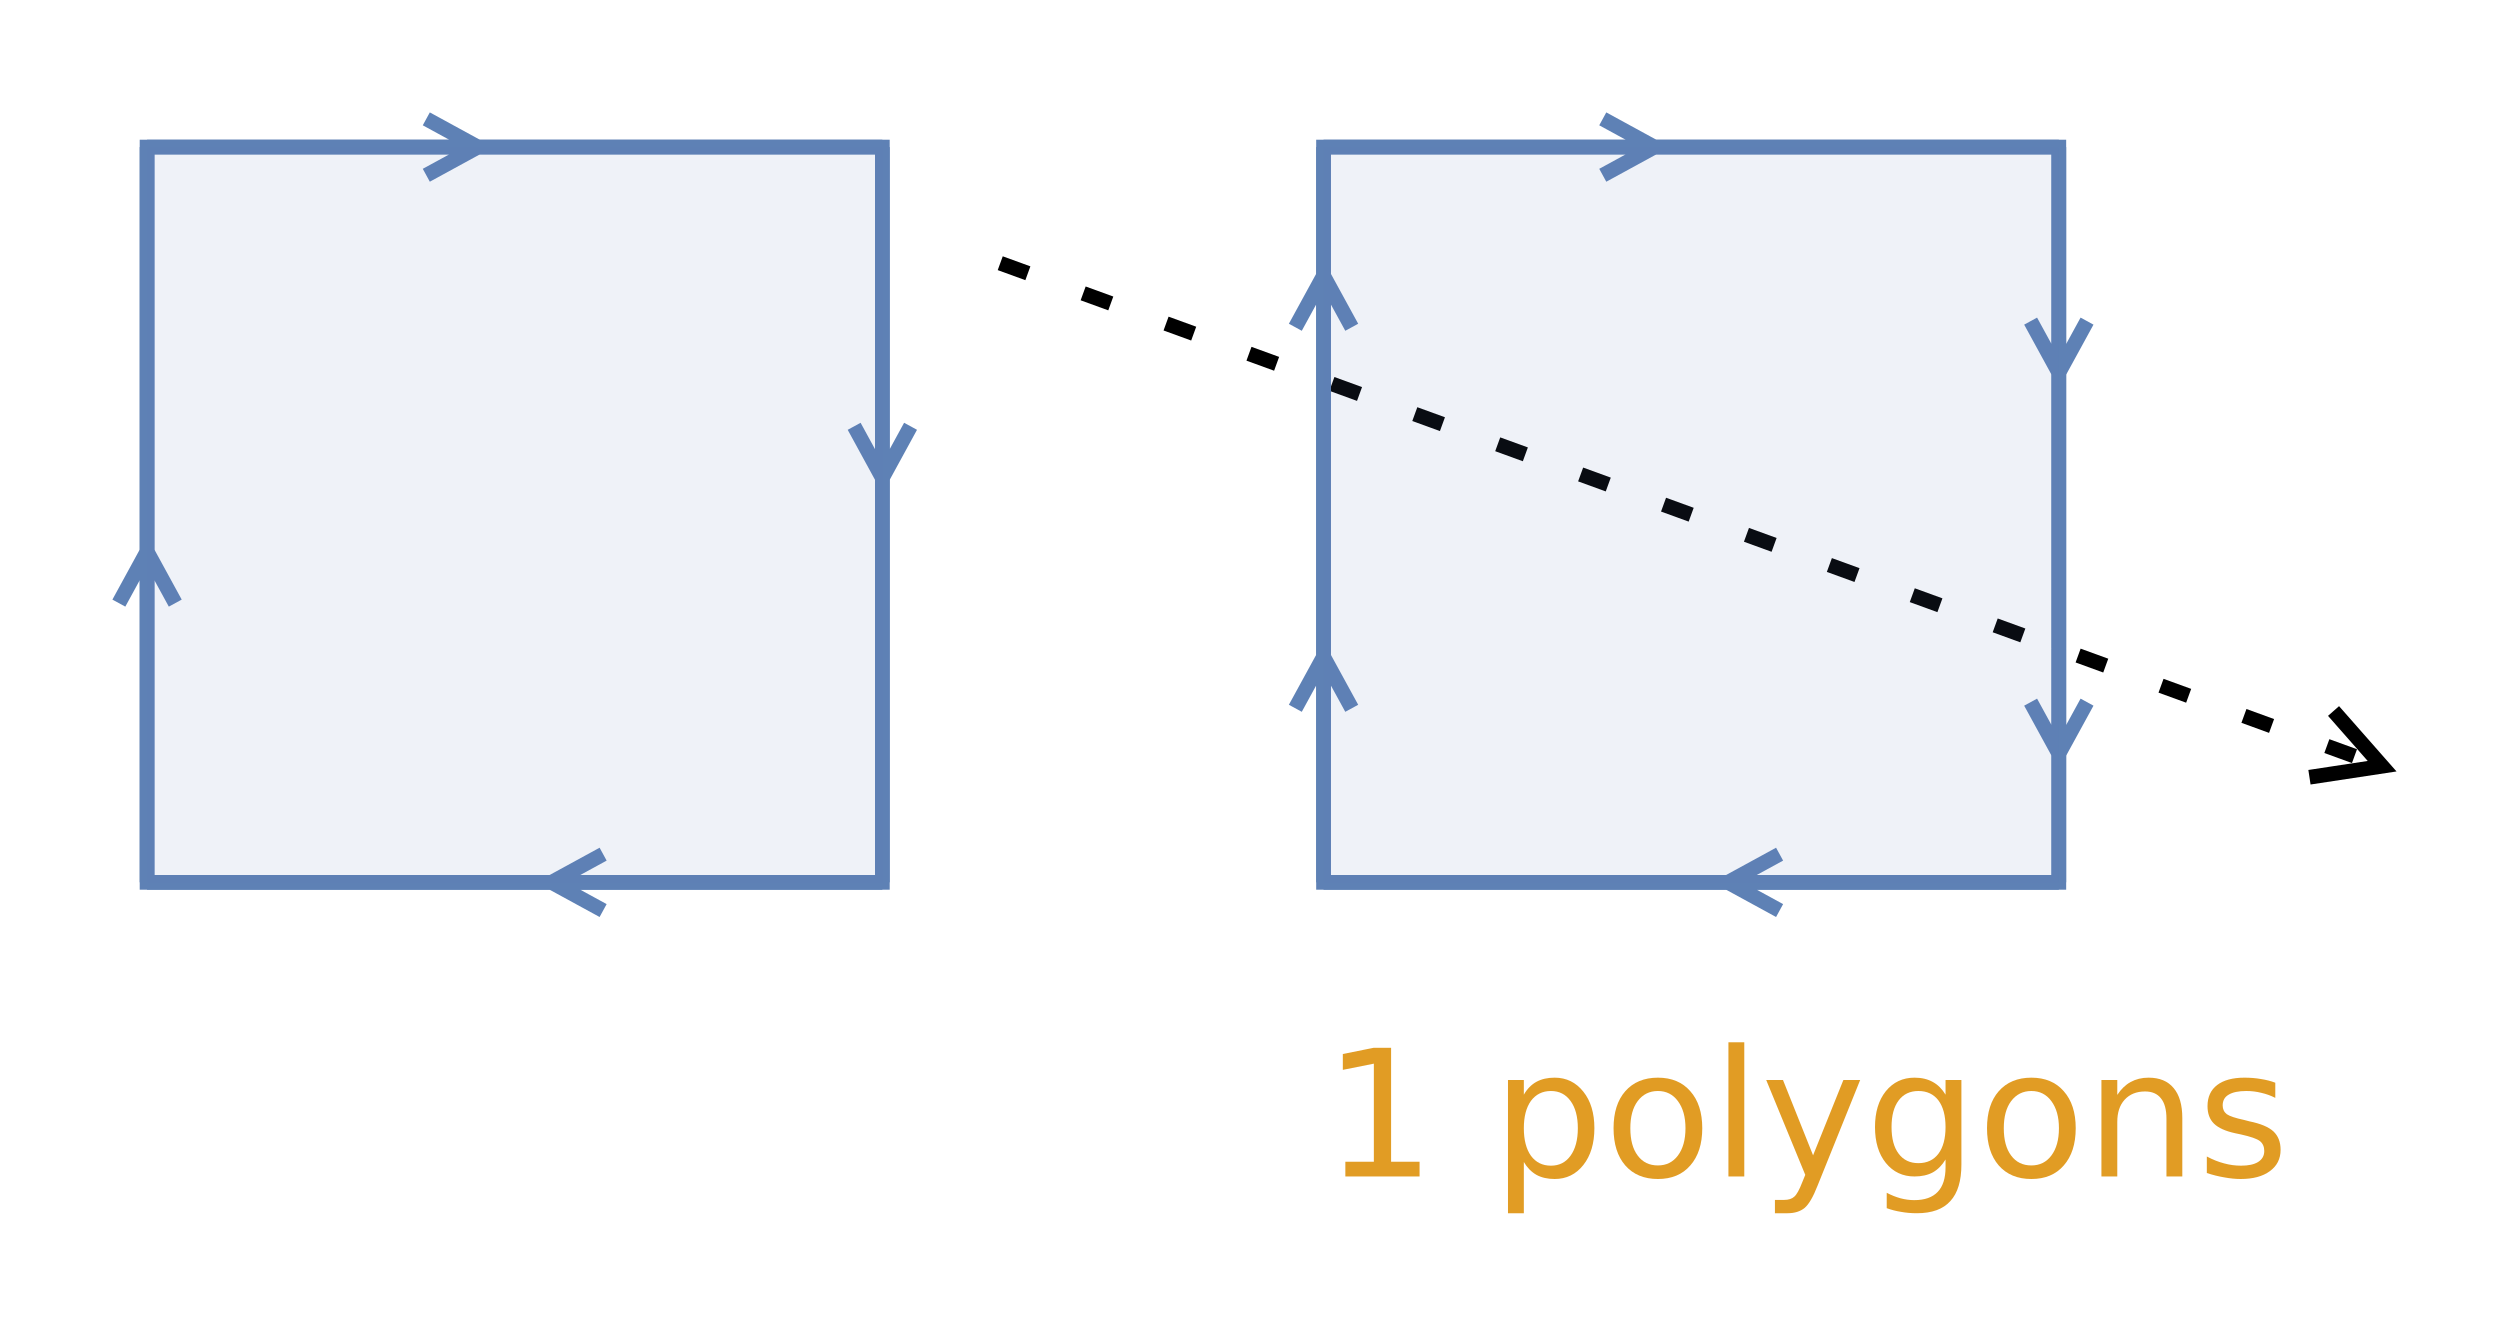
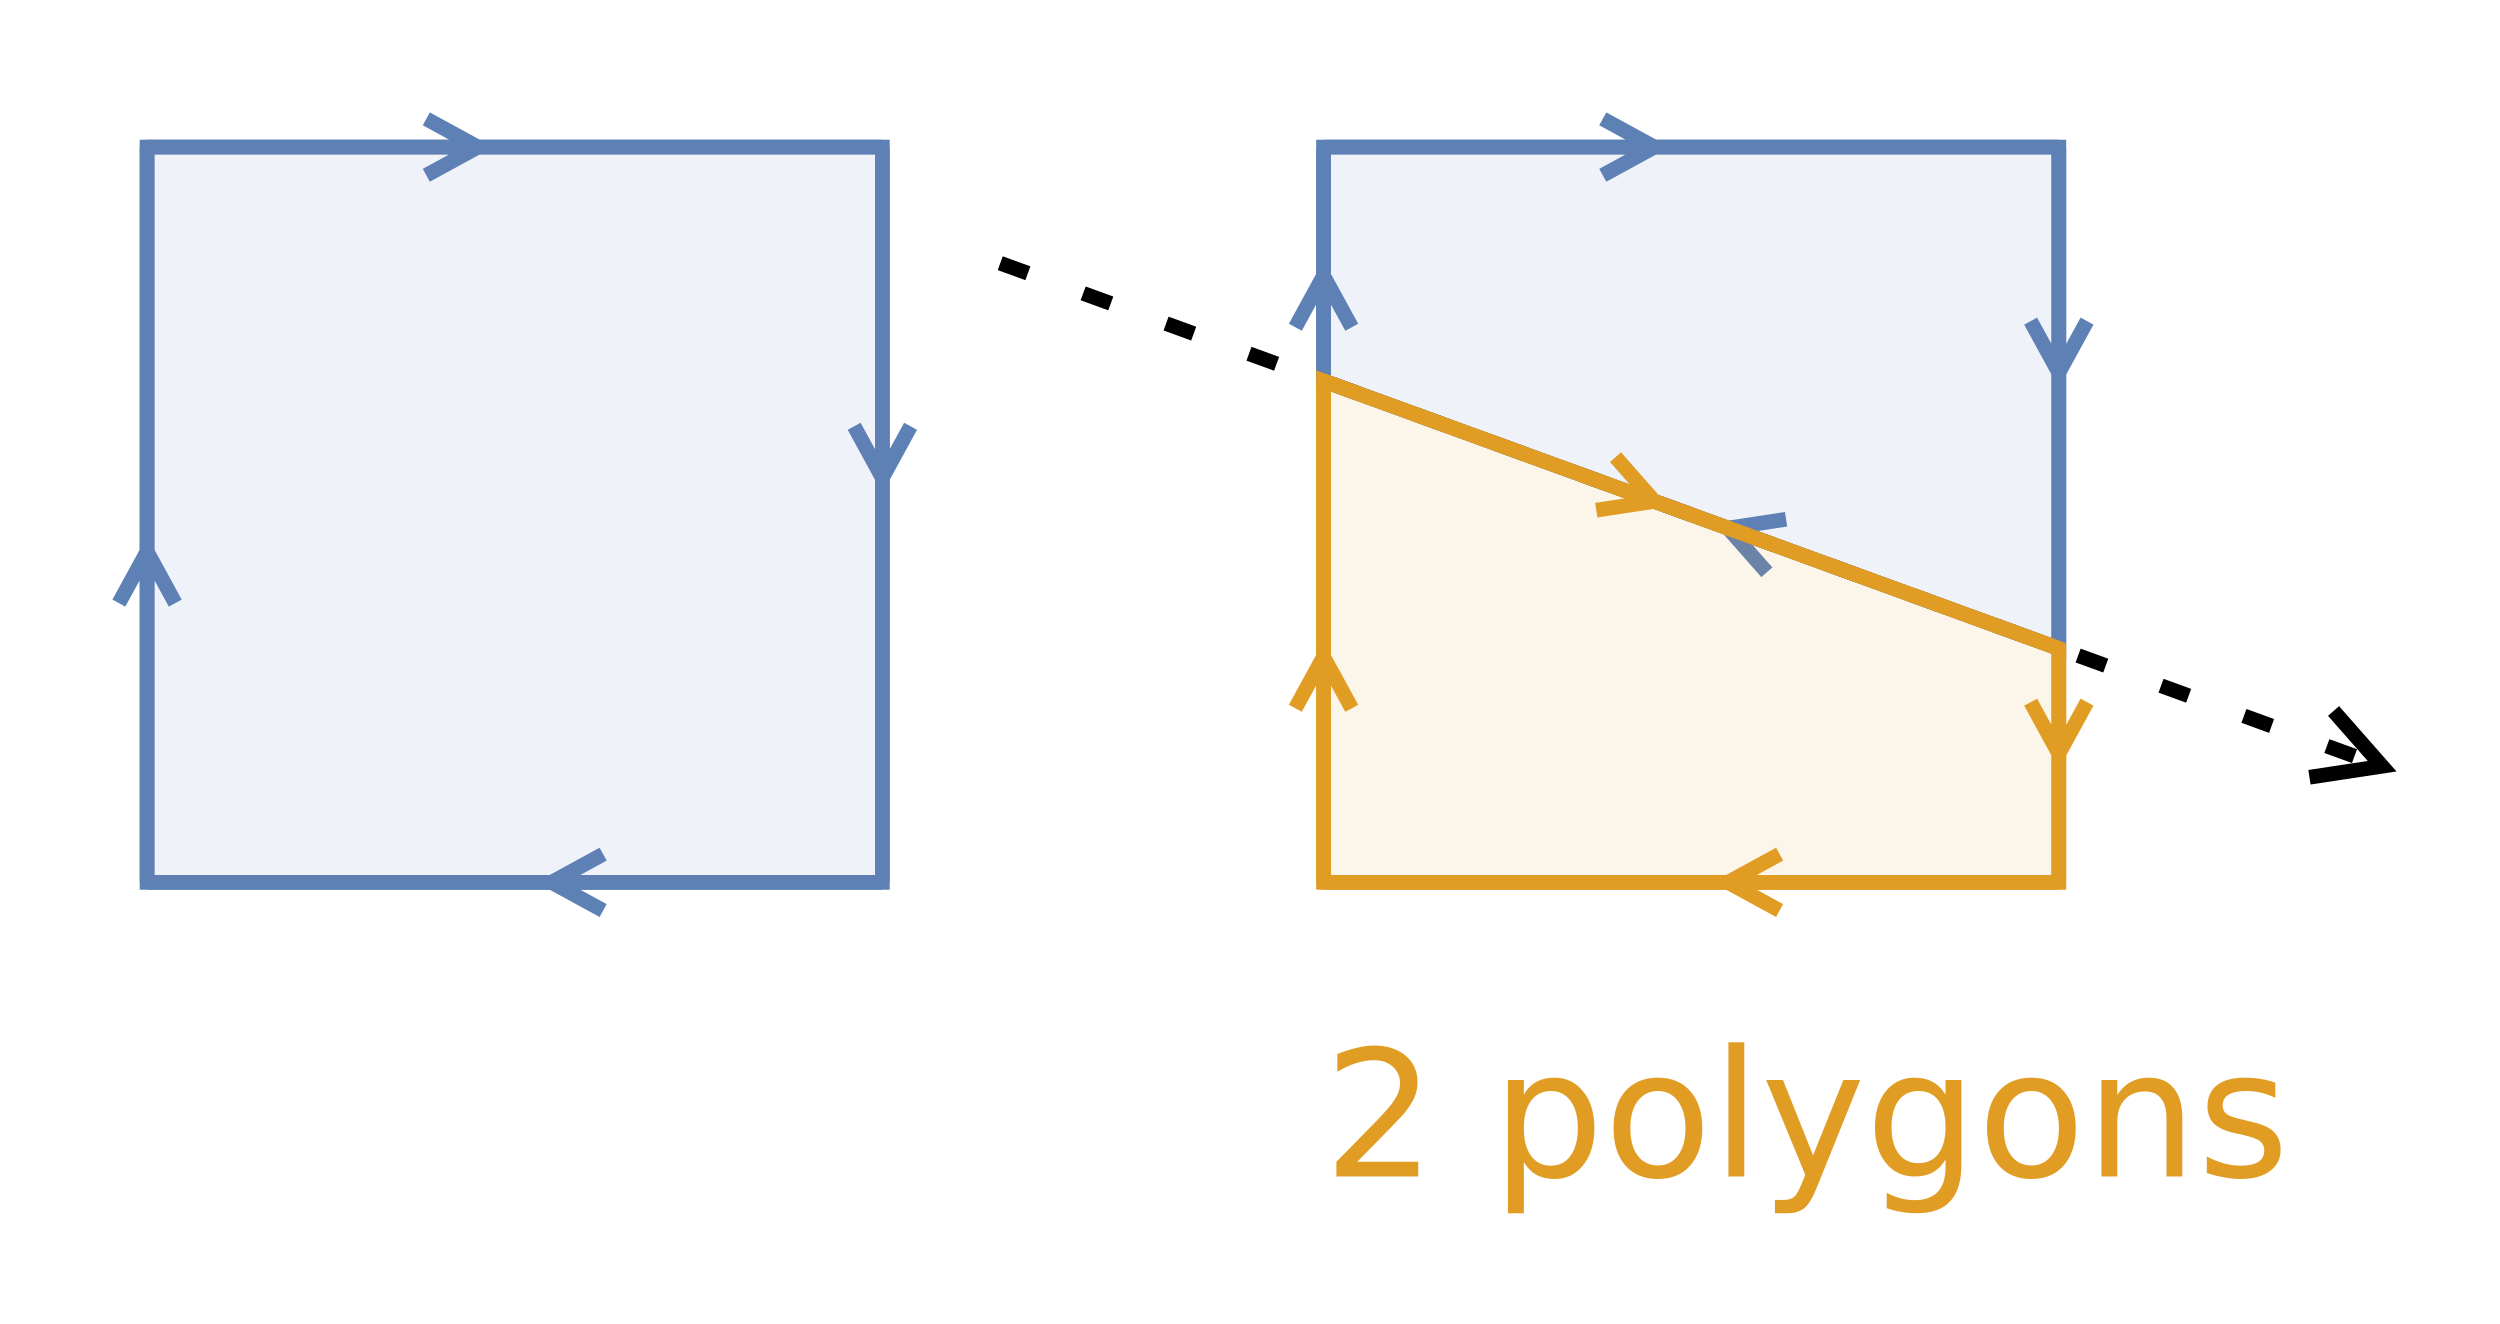
<svg xmlns="http://www.w3.org/2000/svg" xmlns:xlink="http://www.w3.org/1999/xlink" width="170pt" height="90pt" viewBox="0 0 170 90" version="1.1">
  <defs>
    <g>
      <symbol overflow="visible" id="glyph0-0">
        <path style="stroke:none;" d="M 0.594 2.125 L 0.594 -8.469 L 6.594 -8.469 L 6.594 2.125 Z M 1.266 1.453 L 5.938 1.453 L 5.938 -7.781 L 1.266 -7.781 Z M 1.266 1.453 " />
      </symbol>
      <symbol overflow="visible" id="glyph0-1">
-         <path style="stroke:none;" d="M 1.484 -1 L 3.422 -1 L 3.422 -7.672 L 1.312 -7.25 L 1.312 -8.328 L 3.406 -8.75 L 4.594 -8.75 L 4.594 -1 L 6.531 -1 L 6.531 0 L 1.484 0 Z M 1.484 -1 " />
+         <path style="stroke:none;" d="M 2.297 -1 L 6.438 -1 L 6.438 0 L 0.875 0 L 0.875 -1 C 1.32 -1.457 1.93 -2.078 2.703 -2.859 C 3.484 -3.648 3.973 -4.16 4.172 -4.391 C 4.555 -4.805 4.82 -5.16 4.969 -5.453 C 5.125 -5.754 5.203 -6.047 5.203 -6.328 C 5.203 -6.797 5.035 -7.176 4.703 -7.469 C 4.379 -7.758 3.957 -7.906 3.438 -7.906 C 3.062 -7.906 2.664 -7.844 2.25 -7.719 C 1.844 -7.594 1.406 -7.395 0.938 -7.125 L 0.938 -8.328 C 1.414 -8.516 1.859 -8.656 2.266 -8.75 C 2.68 -8.852 3.062 -8.906 3.406 -8.906 C 4.312 -8.906 5.035 -8.676 5.578 -8.219 C 6.117 -7.77 6.391 -7.164 6.391 -6.406 C 6.391 -6.051 6.32 -5.711 6.188 -5.391 C 6.051 -5.066 5.805 -4.688 5.453 -4.25 C 5.348 -4.133 5.035 -3.805 4.516 -3.266 C 3.992 -2.723 3.254 -1.969 2.297 -1 Z M 2.297 -1 " />
      </symbol>
      <symbol overflow="visible" id="glyph0-2">
        <path style="stroke:none;" d="" />
      </symbol>
      <symbol overflow="visible" id="glyph0-3">
        <path style="stroke:none;" d="M 2.172 -0.984 L 2.172 2.5 L 1.094 2.5 L 1.094 -6.562 L 2.172 -6.562 L 2.172 -5.562 C 2.398 -5.957 2.688 -6.25 3.031 -6.438 C 3.375 -6.625 3.785 -6.719 4.266 -6.719 C 5.066 -6.719 5.719 -6.398 6.219 -5.766 C 6.719 -5.141 6.969 -4.312 6.969 -3.281 C 6.969 -2.25 6.719 -1.414 6.219 -0.781 C 5.719 -0.145 5.066 0.172 4.266 0.172 C 3.785 0.172 3.375 0.078 3.031 -0.109 C 2.688 -0.305 2.398 -0.598 2.172 -0.984 Z M 5.844 -3.281 C 5.844 -4.07 5.676 -4.691 5.344 -5.141 C 5.02 -5.586 4.578 -5.812 4.016 -5.812 C 3.441 -5.812 2.988 -5.586 2.656 -5.141 C 2.332 -4.691 2.172 -4.07 2.172 -3.281 C 2.172 -2.488 2.332 -1.863 2.656 -1.406 C 2.988 -0.957 3.441 -0.734 4.016 -0.734 C 4.578 -0.734 5.02 -0.957 5.344 -1.406 C 5.676 -1.863 5.844 -2.488 5.844 -3.281 Z M 5.844 -3.281 " />
      </symbol>
      <symbol overflow="visible" id="glyph0-4">
        <path style="stroke:none;" d="M 3.672 -5.812 C 3.098 -5.812 2.641 -5.582 2.297 -5.125 C 1.961 -4.676 1.797 -4.062 1.797 -3.281 C 1.797 -2.488 1.961 -1.867 2.297 -1.422 C 2.629 -0.973 3.086 -0.75 3.672 -0.75 C 4.242 -0.75 4.695 -0.973 5.031 -1.422 C 5.375 -1.879 5.547 -2.5 5.547 -3.281 C 5.547 -4.051 5.375 -4.664 5.031 -5.125 C 4.695 -5.582 4.242 -5.812 3.672 -5.812 Z M 3.672 -6.719 C 4.609 -6.719 5.344 -6.41 5.875 -5.797 C 6.414 -5.191 6.688 -4.352 6.688 -3.281 C 6.688 -2.207 6.414 -1.363 5.875 -0.75 C 5.344 -0.133 4.609 0.172 3.672 0.172 C 2.734 0.172 1.992 -0.133 1.453 -0.75 C 0.922 -1.363 0.656 -2.207 0.656 -3.281 C 0.656 -4.352 0.922 -5.191 1.453 -5.797 C 1.992 -6.41 2.734 -6.719 3.672 -6.719 Z M 3.672 -6.719 " />
      </symbol>
      <symbol overflow="visible" id="glyph0-5">
        <path style="stroke:none;" d="M 1.125 -9.125 L 2.203 -9.125 L 2.203 0 L 1.125 0 Z M 1.125 -9.125 " />
      </symbol>
      <symbol overflow="visible" id="glyph0-6">
        <path style="stroke:none;" d="M 3.859 0.609 C 3.555 1.391 3.258 1.898 2.969 2.141 C 2.676 2.379 2.289 2.5 1.812 2.5 L 0.953 2.5 L 0.953 1.594 L 1.578 1.594 C 1.879 1.594 2.109 1.52 2.266 1.375 C 2.43 1.238 2.613 0.91 2.812 0.391 L 3.016 -0.109 L 0.359 -6.562 L 1.5 -6.562 L 3.547 -1.438 L 5.609 -6.562 L 6.75 -6.562 Z M 3.859 0.609 " />
      </symbol>
      <symbol overflow="visible" id="glyph0-7">
        <path style="stroke:none;" d="M 5.453 -3.359 C 5.453 -4.141 5.289 -4.742 4.969 -5.172 C 4.645 -5.598 4.191 -5.812 3.609 -5.812 C 3.035 -5.812 2.586 -5.598 2.266 -5.172 C 1.941 -4.742 1.781 -4.141 1.781 -3.359 C 1.781 -2.578 1.941 -1.973 2.266 -1.547 C 2.586 -1.117 3.035 -0.906 3.609 -0.906 C 4.191 -0.906 4.645 -1.117 4.969 -1.547 C 5.289 -1.973 5.453 -2.578 5.453 -3.359 Z M 6.531 -0.812 C 6.531 0.301 6.281 1.129 5.781 1.672 C 5.289 2.223 4.531 2.5 3.5 2.5 C 3.125 2.5 2.766 2.469 2.422 2.406 C 2.086 2.352 1.766 2.27 1.453 2.156 L 1.453 1.109 C 1.766 1.273 2.078 1.398 2.391 1.484 C 2.703 1.566 3.016 1.609 3.328 1.609 C 4.035 1.609 4.566 1.422 4.922 1.047 C 5.273 0.68 5.453 0.125 5.453 -0.625 L 5.453 -1.156 C 5.223 -0.77 4.938 -0.477 4.594 -0.281 C 4.25 -0.094 3.832 0 3.344 0 C 2.539 0 1.891 -0.305 1.391 -0.922 C 0.898 -1.535 0.656 -2.348 0.656 -3.359 C 0.656 -4.367 0.898 -5.18 1.391 -5.797 C 1.891 -6.41 2.539 -6.719 3.344 -6.719 C 3.832 -6.719 4.25 -6.617 4.594 -6.422 C 4.938 -6.234 5.223 -5.945 5.453 -5.562 L 5.453 -6.562 L 6.531 -6.562 Z M 6.531 -0.812 " />
      </symbol>
      <symbol overflow="visible" id="glyph0-8">
        <path style="stroke:none;" d="M 6.594 -3.969 L 6.594 0 L 5.516 0 L 5.516 -3.922 C 5.516 -4.547 5.391 -5.008 5.141 -5.312 C 4.898 -5.625 4.539 -5.781 4.062 -5.781 C 3.477 -5.781 3.016 -5.594 2.672 -5.219 C 2.336 -4.852 2.172 -4.348 2.172 -3.703 L 2.172 0 L 1.094 0 L 1.094 -6.562 L 2.172 -6.562 L 2.172 -5.547 C 2.43 -5.941 2.734 -6.234 3.078 -6.422 C 3.43 -6.617 3.836 -6.719 4.297 -6.719 C 5.047 -6.719 5.613 -6.484 6 -6.016 C 6.395 -5.555 6.594 -4.875 6.594 -3.969 Z M 6.594 -3.969 " />
      </symbol>
      <symbol overflow="visible" id="glyph0-9">
        <path style="stroke:none;" d="M 5.312 -6.375 L 5.312 -5.344 C 5.008 -5.5 4.691 -5.613 4.359 -5.688 C 4.035 -5.77 3.695 -5.812 3.344 -5.812 C 2.812 -5.812 2.41 -5.727 2.141 -5.562 C 1.867 -5.406 1.734 -5.16 1.734 -4.828 C 1.734 -4.578 1.828 -4.379 2.016 -4.234 C 2.211 -4.098 2.602 -3.969 3.188 -3.844 L 3.547 -3.75 C 4.316 -3.594 4.863 -3.363 5.188 -3.062 C 5.508 -2.758 5.672 -2.344 5.672 -1.812 C 5.672 -1.195 5.426 -0.711 4.938 -0.359 C 4.457 -0.004 3.797 0.172 2.953 0.172 C 2.598 0.172 2.227 0.133 1.844 0.062 C 1.469 0 1.07 -0.098 0.656 -0.234 L 0.656 -1.359 C 1.051 -1.148 1.441 -0.992 1.828 -0.891 C 2.211 -0.785 2.598 -0.734 2.984 -0.734 C 3.484 -0.734 3.867 -0.816 4.141 -0.984 C 4.422 -1.16 4.562 -1.41 4.562 -1.734 C 4.562 -2.023 4.461 -2.25 4.266 -2.406 C 4.066 -2.562 3.633 -2.711 2.969 -2.859 L 2.594 -2.938 C 1.926 -3.082 1.441 -3.301 1.141 -3.594 C 0.848 -3.883 0.703 -4.281 0.703 -4.781 C 0.703 -5.406 0.922 -5.883 1.359 -6.219 C 1.797 -6.551 2.414 -6.719 3.219 -6.719 C 3.613 -6.719 3.988 -6.688 4.344 -6.625 C 4.695 -6.57 5.02 -6.488 5.312 -6.375 Z M 5.312 -6.375 " />
      </symbol>
    </g>
    <clipPath id="clip1">
      <rect width="170" height="90" />
    </clipPath>
    <g id="surface_0" clip-path="url(#clip1)">
      <path style="fill:none;stroke-width:1;stroke-linecap:butt;stroke-linejoin:miter;stroke:rgb(36.842%,50.678%,70.98%);stroke-opacity:1;stroke-miterlimit:10;" d="M 10 10 L 60 10 M 28.988 8.082 L 32.5 10 L 28.988 11.918 " />
      <path style="fill:none;stroke-width:1;stroke-linecap:butt;stroke-linejoin:miter;stroke:rgb(36.842%,50.678%,70.98%);stroke-opacity:1;stroke-miterlimit:10;" d="M 60 10 L 60 60 M 61.918 28.988 L 60 32.5 L 58.082 28.988 " />
      <path style="fill:none;stroke-width:1;stroke-linecap:butt;stroke-linejoin:miter;stroke:rgb(36.842%,50.678%,70.98%);stroke-opacity:1;stroke-miterlimit:10;" d="M 60 60 L 10 60 M 41.012 61.918 L 37.5 60 L 41.012 58.082 " />
      <path style="fill:none;stroke-width:1;stroke-linecap:butt;stroke-linejoin:miter;stroke:rgb(36.842%,50.678%,70.98%);stroke-opacity:1;stroke-miterlimit:10;" d="M 10 60 L 10 10 M 8.082 41.012 L 10 37.5 L 11.918 41.012 " />
      <path style="fill:none;stroke-width:1;stroke-linecap:butt;stroke-linejoin:miter;stroke:rgb(36.842%,50.678%,70.98%);stroke-opacity:1;stroke-miterlimit:10;" d="M 10 10 L 60 10 L 60 60 L 10 60 Z M 10 10 " />
      <path style=" stroke:none;fill-rule:nonzero;fill:rgb(36.842%,50.678%,70.98%);fill-opacity:0.1;" d="M 10 10 L 60 10 L 60 60 L 10 60 Z M 10 10 " />
    </g>
    <clipPath id="clip2">
      <rect width="170" height="90" />
    </clipPath>
    <g id="surface_1" clip-path="url(#clip2)">
      <path style="fill:none;stroke-width:1;stroke-linecap:butt;stroke-linejoin:miter;stroke:rgb(36.842%,50.678%,70.98%);stroke-opacity:1;stroke-miterlimit:10;" d="M 90 10 L 140 10 M 108.988 8.082 L 112.5 10 L 108.988 11.918 " />
      <path style="fill:none;stroke-width:1;stroke-linecap:butt;stroke-linejoin:miter;stroke:rgb(36.842%,50.678%,70.98%);stroke-opacity:1;stroke-miterlimit:10;" d="M 140 10 L 140 44.098 M 141.918 21.836 L 140 25.344 L 138.082 21.836 " />
-       <path style="fill:none;stroke-width:1;stroke-linecap:butt;stroke-linejoin:miter;stroke:rgb(36.842%,50.678%,70.98%);stroke-opacity:1;stroke-miterlimit:10;" d="M 140 44.098 L 140 60 M 141.918 47.746 L 140 51.254 L 138.082 47.746 " />
-       <path style="fill:none;stroke-width:1;stroke-linecap:butt;stroke-linejoin:miter;stroke:rgb(36.842%,50.678%,70.98%);stroke-opacity:1;stroke-miterlimit:10;" d="M 140 60 L 90 60 M 121.012 61.918 L 117.5 60 L 121.012 58.082 " />
-       <path style="fill:none;stroke-width:1;stroke-linecap:butt;stroke-linejoin:miter;stroke:rgb(36.842%,50.678%,70.98%);stroke-opacity:1;stroke-miterlimit:10;" d="M 90 60 L 90 25.902 M 88.082 48.164 L 90 44.656 L 91.918 48.164 " />
+       <path style="fill:none;stroke-width:1;stroke-linecap:butt;stroke-linejoin:miter;stroke:rgb(36.842%,50.678%,70.98%);stroke-opacity:1;stroke-miterlimit:10;" d="M 140 44.098 L 90 25.902 M 120.145 38.914 L 117.5 35.91 L 121.453 35.309 " />
      <path style="fill:none;stroke-width:1;stroke-linecap:butt;stroke-linejoin:miter;stroke:rgb(36.842%,50.678%,70.98%);stroke-opacity:1;stroke-miterlimit:10;" d="M 90 25.902 L 90 10 M 88.082 22.254 L 90 18.746 L 91.918 22.254 " />
-       <path style="fill:none;stroke-width:1;stroke-linecap:butt;stroke-linejoin:miter;stroke:rgb(36.842%,50.678%,70.98%);stroke-opacity:1;stroke-miterlimit:10;" d="M 90 10 L 140 10 L 140 60 L 90 60 Z M 90 10 " />
-       <path style=" stroke:none;fill-rule:nonzero;fill:rgb(36.842%,50.678%,70.98%);fill-opacity:0.1;" d="M 90 10 L 140 10 L 140 60 L 90 60 Z M 90 10 " />
+       <path style="fill:none;stroke-width:1;stroke-linecap:butt;stroke-linejoin:miter;stroke:rgb(36.842%,50.678%,70.98%);stroke-opacity:1;stroke-miterlimit:10;" d="M 90 10 L 140 10 L 140 44.098 L 90 25.902 Z M 90 10 " />
+       <path style=" stroke:none;fill-rule:nonzero;fill:rgb(36.842%,50.678%,70.98%);fill-opacity:0.1;" d="M 90 10 L 140 10 L 140 44.098 L 90 25.902 Z M 90 10 " />
+     </g>
+     <clipPath id="clip3">
+       <rect width="170" height="90" />
+     </clipPath>
+     <g id="surface_2" clip-path="url(#clip3)">
+       <path style="fill:none;stroke-width:1;stroke-linecap:butt;stroke-linejoin:miter;stroke:rgb(88.072%,61.104%,14.205%);stroke-opacity:1;stroke-miterlimit:10;" d="M 90 25.902 L 140 44.098 M 109.855 31.086 L 112.5 34.09 L 108.547 34.691 " />
+       <path style="fill:none;stroke-width:1;stroke-linecap:butt;stroke-linejoin:miter;stroke:rgb(88.072%,61.104%,14.205%);stroke-opacity:1;stroke-miterlimit:10;" d="M 140 44.098 L 140 60 M 141.918 47.746 L 140 51.254 L 138.082 47.746 " />
+       <path style="fill:none;stroke-width:1;stroke-linecap:butt;stroke-linejoin:miter;stroke:rgb(88.072%,61.104%,14.205%);stroke-opacity:1;stroke-miterlimit:10;" d="M 140 60 L 90 60 M 121.012 61.918 L 117.5 60 L 121.012 58.082 " />
+       <path style="fill:none;stroke-width:1;stroke-linecap:butt;stroke-linejoin:miter;stroke:rgb(88.072%,61.104%,14.205%);stroke-opacity:1;stroke-miterlimit:10;" d="M 90 60 L 90 25.902 M 88.082 48.164 L 90 44.656 L 91.918 48.164 " />
+       <path style="fill:none;stroke-width:1;stroke-linecap:butt;stroke-linejoin:miter;stroke:rgb(88.072%,61.104%,14.205%);stroke-opacity:1;stroke-miterlimit:10;" d="M 90 25.902 L 140 44.098 L 140 60 L 90 60 Z M 90 25.902 " />
+       <path style=" stroke:none;fill-rule:nonzero;fill:rgb(88.072%,61.104%,14.205%);fill-opacity:0.1;" d="M 90 25.902 L 140 44.098 L 140 60 L 90 60 Z M 90 25.902 " />
    </g>
  </defs>
  <g id="2_square">
    <path style="fill:none;stroke-width:1;stroke-linecap:butt;stroke-linejoin:miter;stroke:rgb(0%,0%,0%);stroke-opacity:1;stroke-dasharray:2,4;stroke-miterlimit:10;" d="M 68.016 17.898 L 161.984 52.102 " />
    <path style="fill:none;stroke-width:1;stroke-linecap:butt;stroke-linejoin:miter;stroke:rgb(0%,0%,0%);stroke-opacity:1;stroke-miterlimit:10;" d="M 158.68 48.348 L 161.984 52.102 L 157.043 52.852 " />
    <use xlink:href="#surface_0" />
    <use xlink:href="#surface_1" />
+     <use xlink:href="#surface_2" />
    <g style="fill:rgb(88.072%,61.104%,14.205%);fill-opacity:1;">
      <use xlink:href="#glyph0-1" x="90" y="80" />
      <use xlink:href="#glyph0-2" x="97.635" y="80" />
      <use xlink:href="#glyph0-3" x="101.449" y="80" />
      <use xlink:href="#glyph0-4" x="109.066" y="80" />
      <use xlink:href="#glyph0-5" x="116.408" y="80" />
      <use xlink:href="#glyph0-6" x="119.742" y="80" />
      <use xlink:href="#glyph0-7" x="126.844" y="80" />
      <use xlink:href="#glyph0-4" x="134.461" y="80" />
      <use xlink:href="#glyph0-8" x="141.803" y="80" />
      <use xlink:href="#glyph0-9" x="149.408" y="80" />
    </g>
  </g>
</svg>
